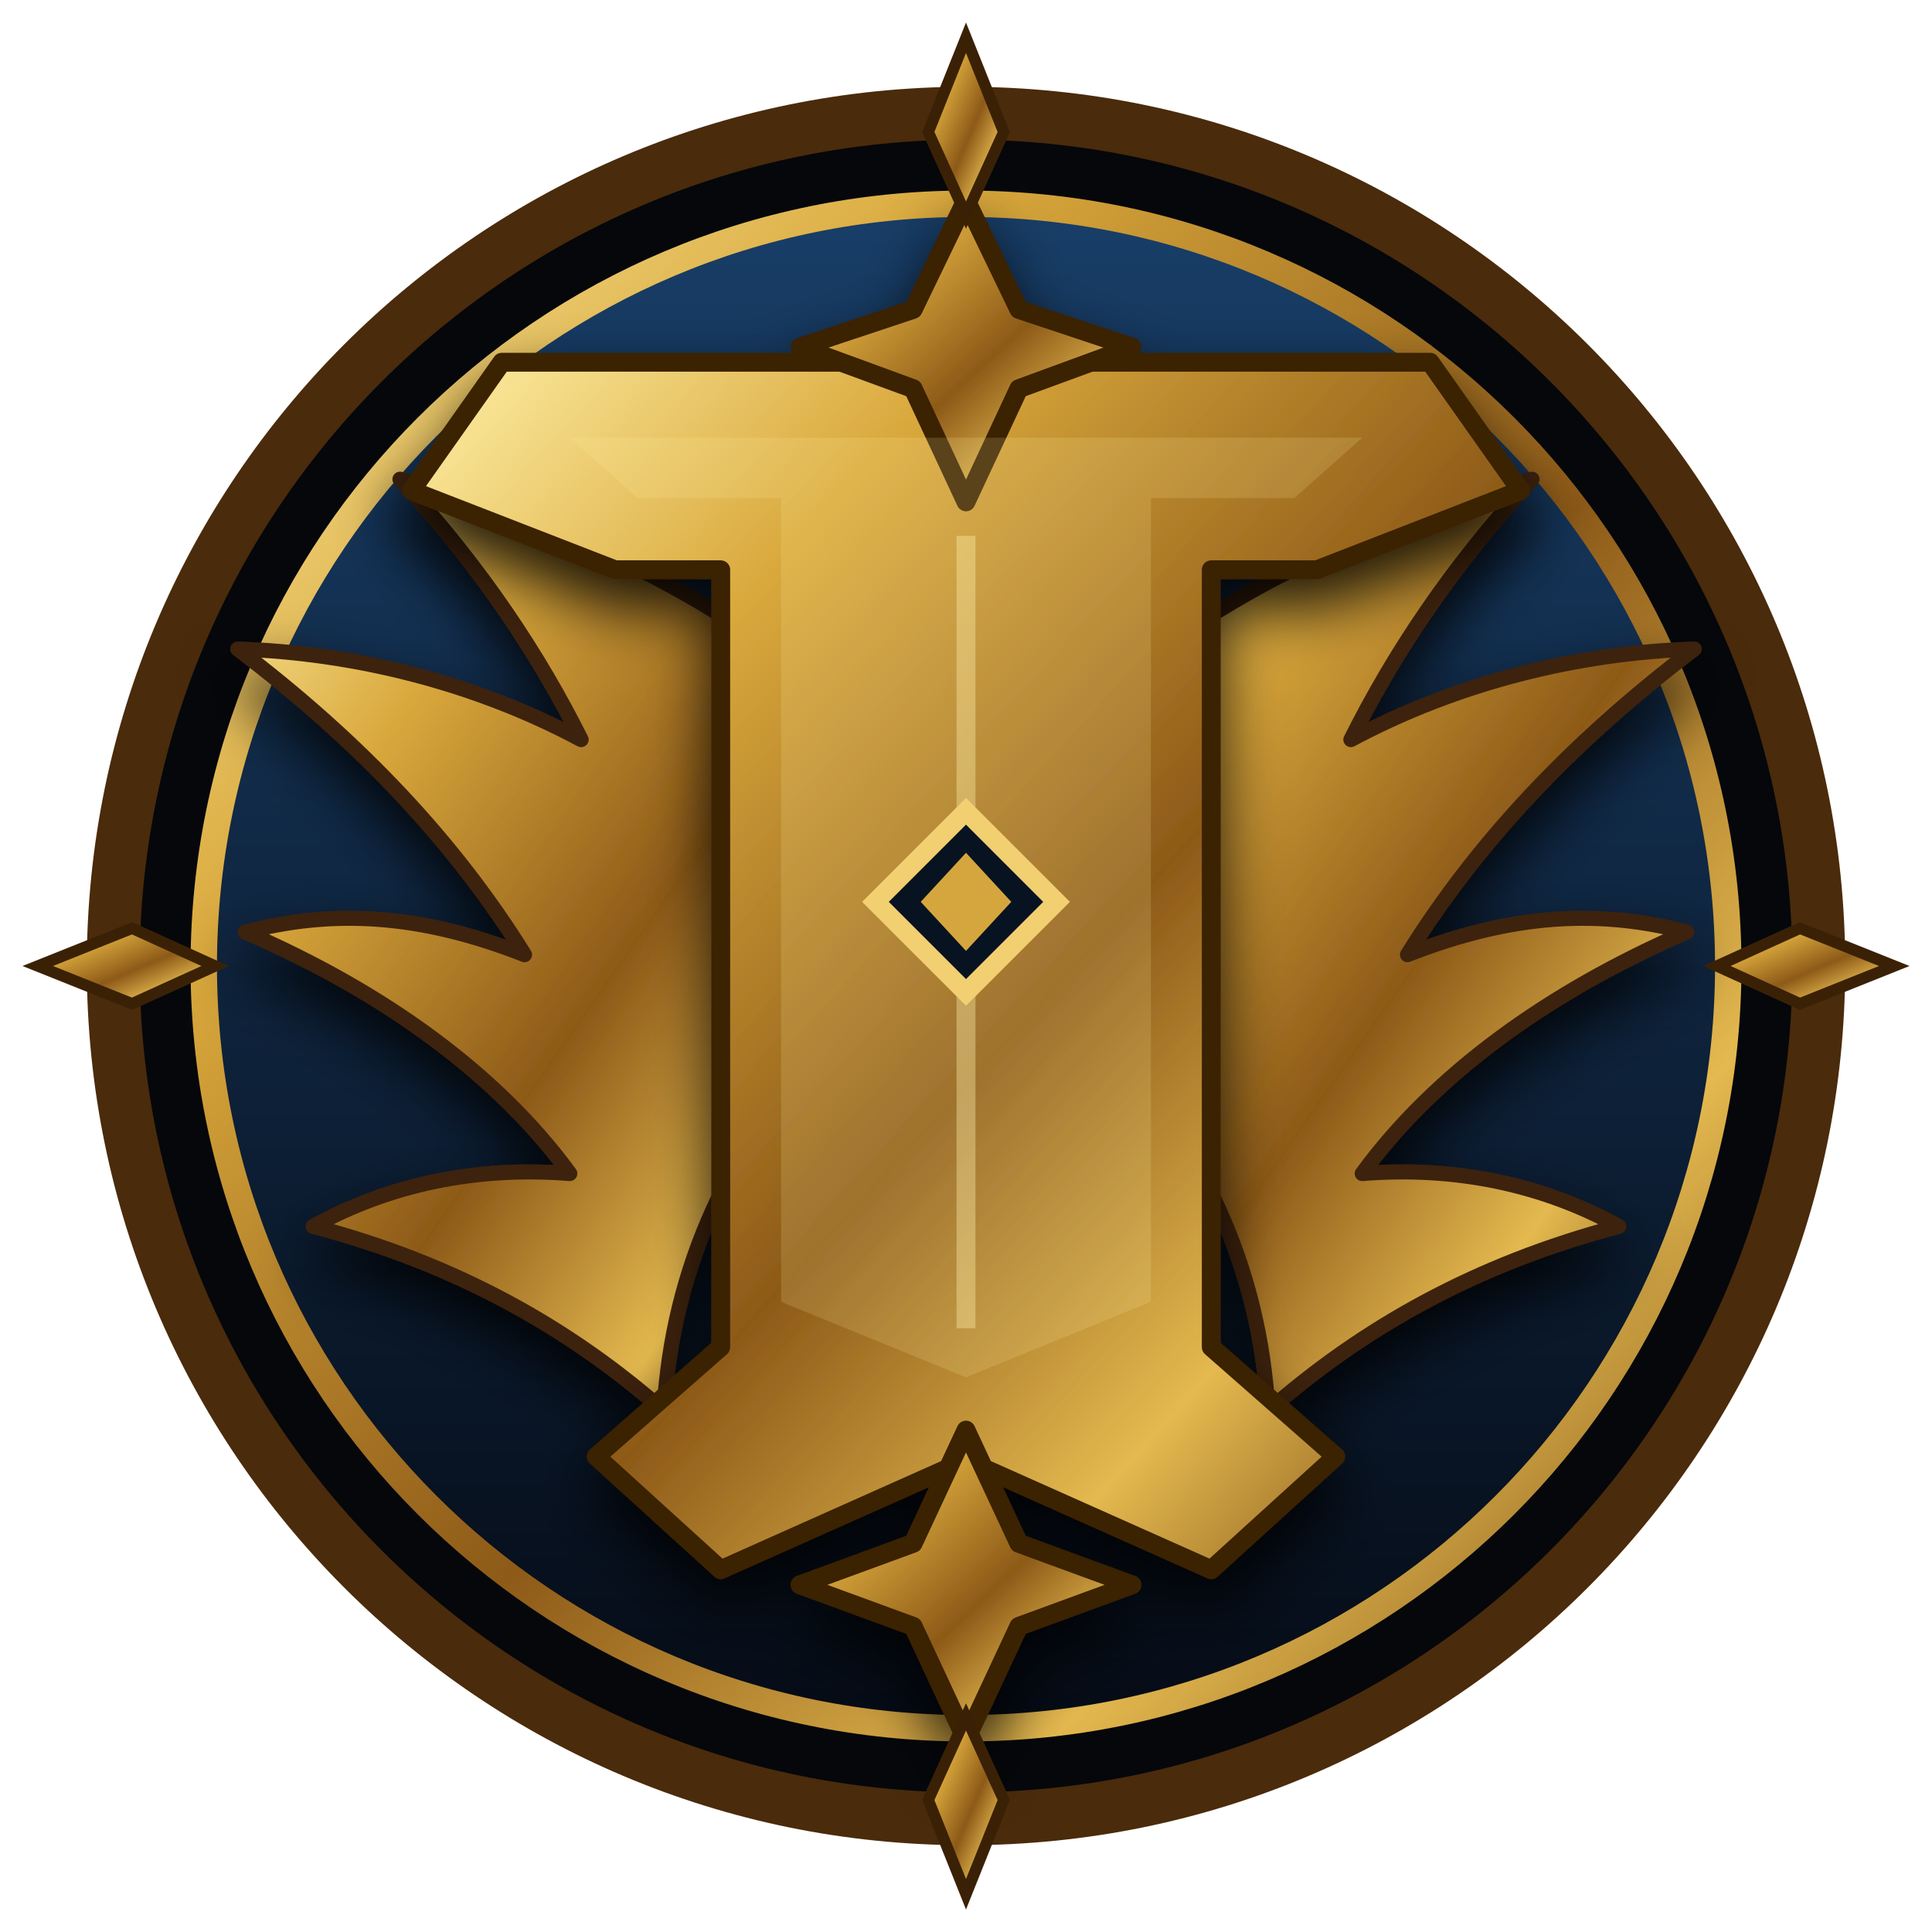
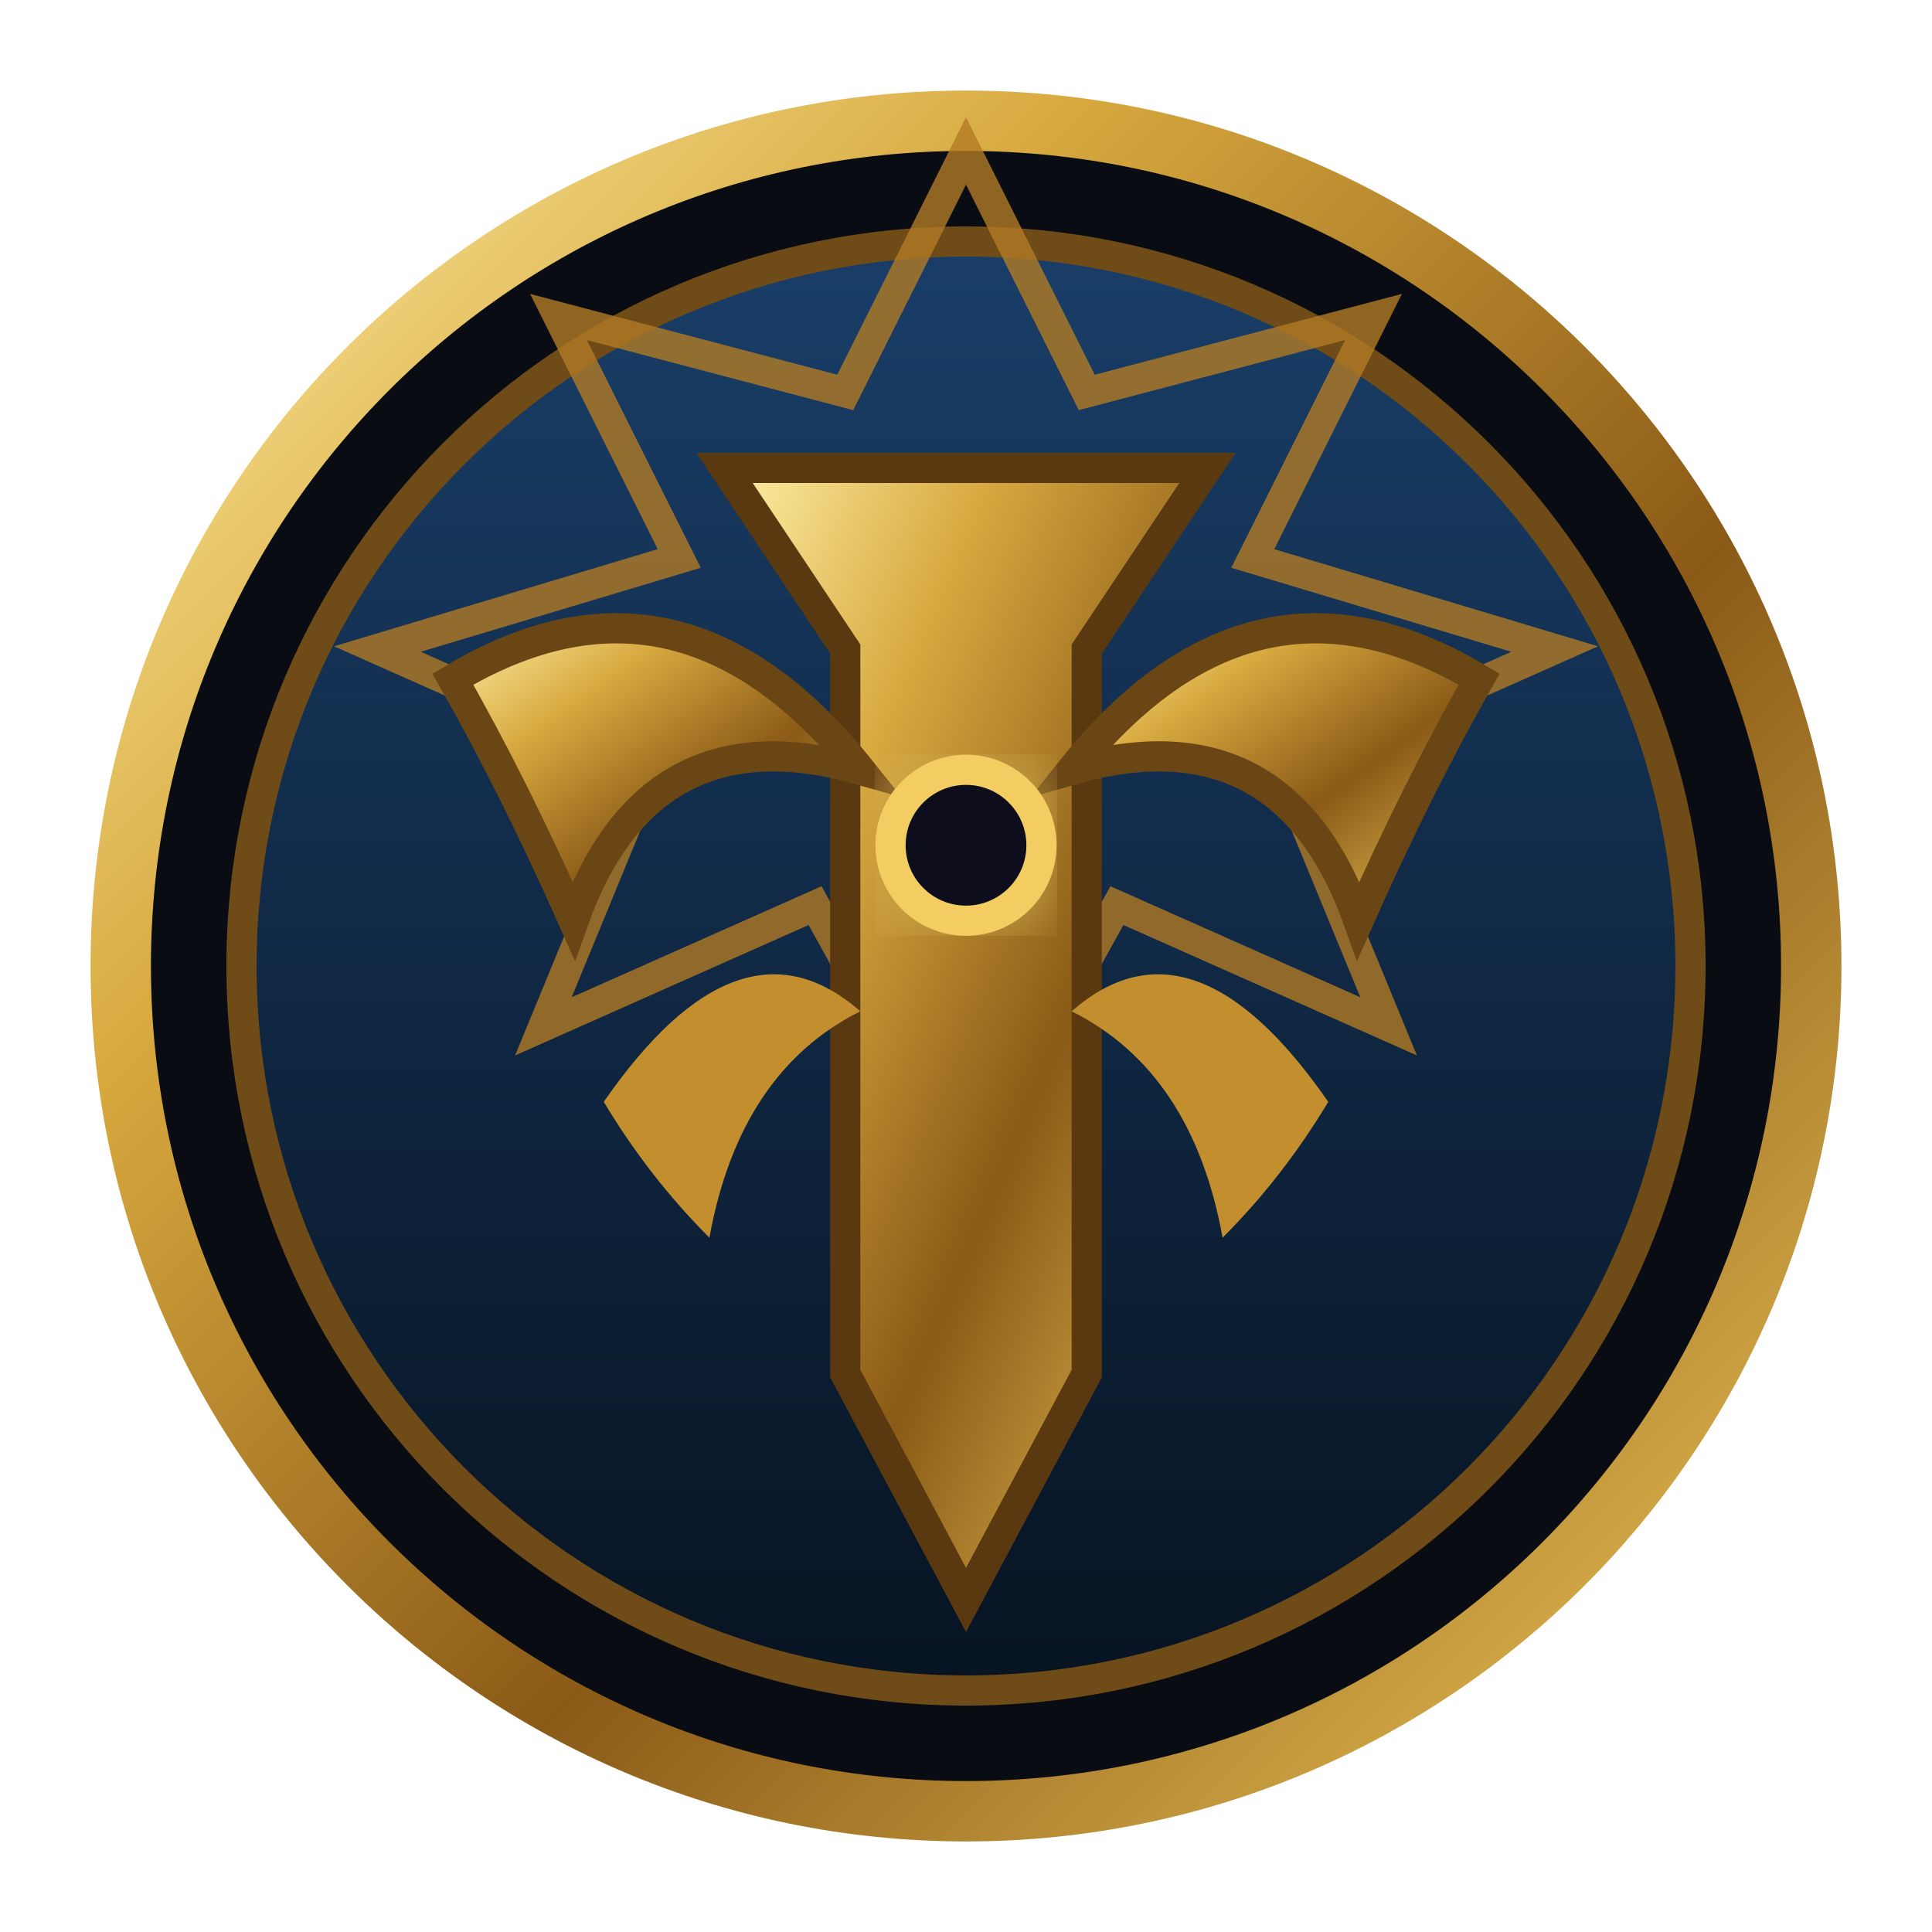
- <svg xmlns="http://www.w3.org/2000/svg" viewBox="0 0 512 512" role="img" aria-label="Baldur Initiative Bar icon">
+ <svg xmlns="http://www.w3.org/2000/svg" viewBox="0 0 128 128">
  <defs>
    <linearGradient id="gold" x1="0" y1="0" x2="1" y2="1">
-       <stop offset="0" stop-color="#fff0a6" />
-       <stop offset="0.25" stop-color="#d9a83c" />
-       <stop offset="0.55" stop-color="#8d5a18" />
-       <stop offset="0.78" stop-color="#e4b94f" />
-       <stop offset="1" stop-color="#6a3d0c" />
+       <stop stop-color="#fff0a6" />
+       <stop offset=".28" stop-color="#d7a83e" />
+       <stop offset=".6" stop-color="#8a5a17" />
+       <stop offset="1" stop-color="#f0c85a" />
    </linearGradient>
    <linearGradient id="blue" x1="0" y1="0" x2="0" y2="1">
-       <stop offset="0" stop-color="#183e68" />
-       <stop offset="1" stop-color="#050b15" />
+       <stop stop-color="#193e68" />
+       <stop offset="1" stop-color="#071321" />
    </linearGradient>
-     <filter id="shadow" x="-30%" y="-30%" width="160%" height="160%">
-       <feDropShadow dx="0" dy="8" stdDeviation="8" flood-color="#000" flood-opacity="0.85" />
+     <filter id="glow">
+       <feGaussianBlur stdDeviation="2.2" result="b" />
+       <feMerge>
+         <feMergeNode in="b" />
+         <feMergeNode in="SourceGraphic" />
+       </feMerge>
    </filter>
  </defs>
-   <circle cx="256" cy="256" r="226" fill="#05070b" stroke="#4a2b0b" stroke-width="14" />
-   <circle cx="256" cy="256" r="202" fill="url(#blue)" stroke="url(#gold)" stroke-width="7" />
-   <g fill="url(#gold)" stroke="#3e2408" stroke-width="4" stroke-linejoin="round" filter="url(#shadow)">
-     <path d="M238 201 C205 167 164 143 106 127 C128 151 143 174 154 196 C126 181 94 173 63 172 C96 197 121 224 139 253 C111 242 88 241 65 247 C102 263 132 285 151 311 C126 309 103 314 83 325 C121 335 151 352 176 374 C178 336 194 302 220 276 Z" />
-     <path d="M274 201 C307 167 348 143 406 127 C384 151 369 174 358 196 C386 181 418 173 449 172 C416 197 391 224 373 253 C401 242 424 241 447 247 C410 263 380 285 361 311 C386 309 409 314 429 325 C391 335 361 352 336 374 C334 336 318 302 292 276 Z" />
-   </g>
-   <g fill="url(#gold)" stroke="#3a2106" stroke-width="5" stroke-linejoin="round" filter="url(#shadow)">
-     <path d="M133 96 L379 96 L403 130 L349 151 L321 151 L321 357 L354 386 L321 416 L256 387 L191 416 L158 386 L191 357 L191 151 L163 151 L109 130 Z" />
-     <path d="M256 53 L270 82 L300 92 L270 103 L256 133 L242 103 L212 92 L242 82 Z" />
-     <path d="M256 379 L270 409 L300 420 L270 431 L256 461 L242 431 L212 420 L242 409 Z" />
-   </g>
-   <path d="M151 116 H361 L343 132 H305 V345 L256 365 L207 345 V132 H169 Z" fill="#fff0a6" opacity="0.16" />
-   <path d="M256 142 V352" stroke="#fff1ae" stroke-width="5" opacity="0.38" />
-   <path d="M256 215 L280 239 L256 263 L232 239 Z" fill="#081321" stroke="#f2cf70" stroke-width="5" />
-   <path d="M256 226 L268 239 L256 252 L244 239 Z" fill="#d6a63e" />
-   <g fill="url(#gold)" stroke="#3a2106" stroke-width="3">
-     <path d="M256 10 L266 35 L256 57 L246 35 Z" />
-     <path d="M502 256 L477 266 L455 256 L477 246 Z" />
-     <path d="M256 502 L246 477 L256 455 L266 477 Z" />
-     <path d="M10 256 L35 246 L57 256 L35 266 Z" />
-   </g>
+   <circle cx="64" cy="64" r="56" fill="#090c12" stroke="url(#gold)" stroke-width="4" />
+   <circle cx="64" cy="64" r="48" fill="url(#blue)" stroke="#6f4b18" stroke-width="2" />
+   <path d="M64 10 L72 26 L91 21 L83 37 L103 43 L85 51 L92 68 L74 60 L64 78 L54 60 L36 68 L43 51 L25 43 L45 37 L37 21 L56 26 Z" fill="none" stroke="#b17a24" stroke-width="2" opacity=".8" />
+   <path d="M48 31 H80 L72 43 V91 L64 106 L56 91 V43 Z" fill="url(#gold)" stroke="#5a3910" stroke-width="2" />
+   <path d="M30 45 Q45 36 57 51 Q43 47 38 61 Q34 52 30 45Z" fill="url(#gold)" stroke="#6b4615" stroke-width="2" />
+   <path d="M98 45 Q83 36 71 51 Q85 47 90 61 Q94 52 98 45Z" fill="url(#gold)" stroke="#6b4615" stroke-width="2" />
+   <path d="M40 73 Q49 60 57 67 Q49 71 47 82 Q43 78 40 73Z" fill="#c38e2e" />
+   <path d="M88 73 Q79 60 71 67 Q79 71 81 82 Q85 78 88 73Z" fill="#c38e2e" />
+   <circle cx="64" cy="56" r="5" fill="#07111e" stroke="#f3cd62" stroke-width="2" filter="url(#glow)" />
</svg>
